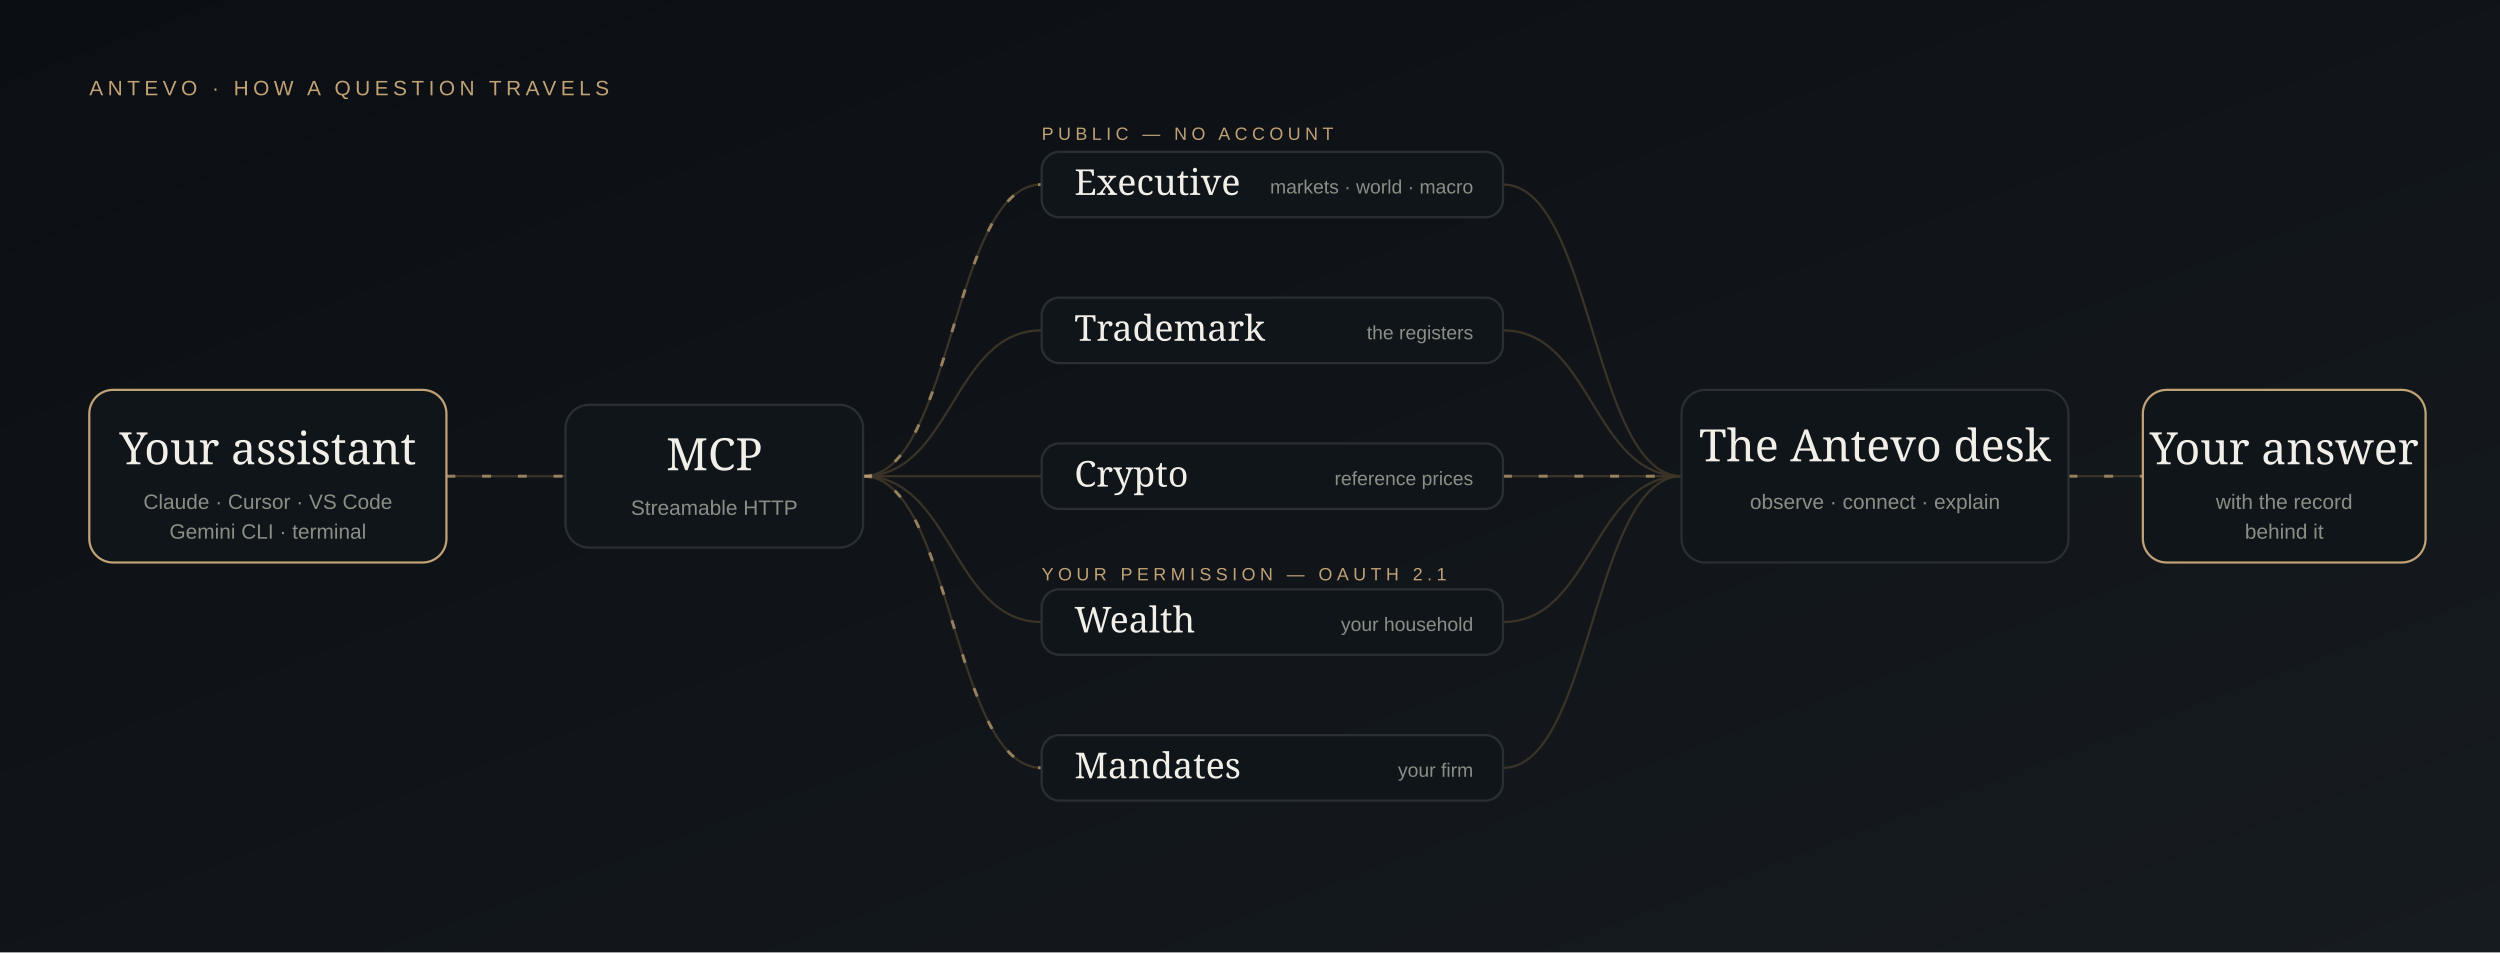
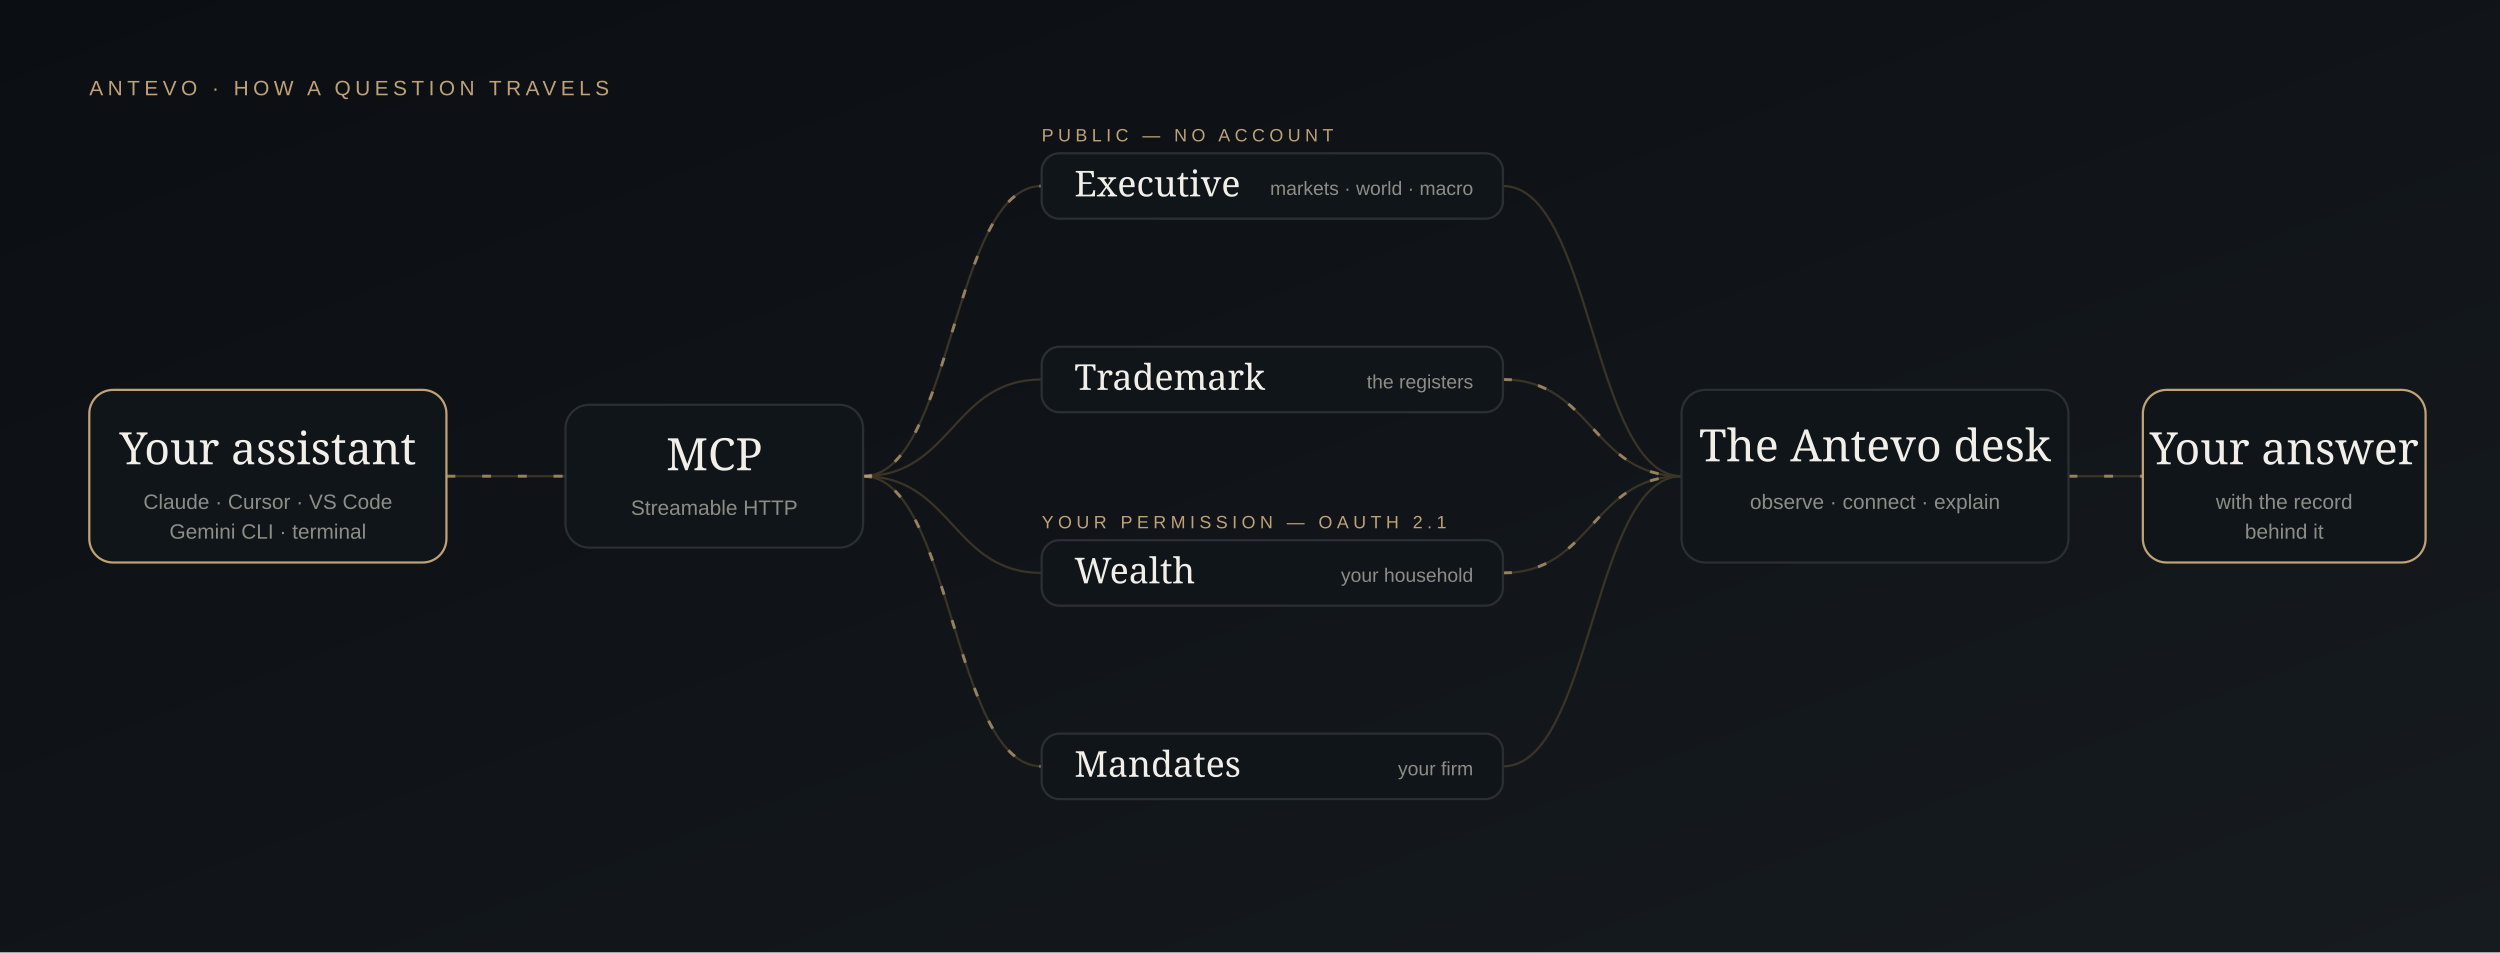
- <svg xmlns="http://www.w3.org/2000/svg" viewBox="0 0 1680 640" width="100%" role="img" aria-label="How a question travels: your assistant speaks MCP to one of five Antevo connections — Executive, Trademark and Crypto are public; Wealth and Mandates need your sign-in — which draw on the Antevo desk and return an answer with the record behind it">
+ <svg xmlns="http://www.w3.org/2000/svg" viewBox="0 0 1680 640" width="100%" role="img" aria-label="How a question travels: your assistant speaks MCP to one of four Antevo connections — Executive and Trademark are public; Wealth and Mandates need your sign-in — which draw on the Antevo desk and return an answer with the record behind it">
  <defs>
    <linearGradient id="bg" x1="0" y1="0" x2="1" y2="1">
      <stop offset="0" stop-color="#0b0e12" />
      <stop offset="1" stop-color="#161b20" />
    </linearGradient>
    <style type="text/css">
      .t { font-family: 'Cormorant Garamond','Iowan Old Style',Georgia,serif; fill:#f2efe9; }
      .s { font-family: 'DM Sans','Helvetica Neue',Arial,sans-serif; fill:#8a8f86; }
      .k { font-family: 'DM Sans','Helvetica Neue',Arial,sans-serif; fill:#c1a276; letter-spacing:3px; }
      .box { fill:#10151a; stroke:#2a2f33; stroke-width:1.5; }
      .gold { fill:#10151a; stroke:#c1a276; stroke-width:1.5; }
      .wire { fill:none; stroke:#3a3326; stroke-width:1.5; }
      .flow { fill:none; stroke:#c1a276; stroke-width:2; stroke-dasharray:6 18; animation: run 2.4s linear infinite; opacity:.7; }
      @keyframes run { to { stroke-dashoffset: -48; } }
    </style>
  </defs>
  <rect width="1680" height="640" fill="url(#bg)" />
  <text x="60" y="64" class="k" font-size="14">ANTEVO · HOW A QUESTION TRAVELS</text>
  <path class="wire" d="M300 320 H380" />
  <path class="flow" d="M300 320 H380" />
  <g>
-     <path class="wire" d="M580 320 C640 320 640 124 700 124" />
-     <path class="wire" d="M580 320 C640 320 640 222 700 222" />
-     <path class="wire" d="M580 320 H700" />
-     <path class="wire" d="M580 320 C640 320 640 418 700 418" />
-     <path class="wire" d="M580 320 C640 320 640 516 700 516" />
-     <path class="flow" d="M580 320 C640 320 640 124 700 124" />
-     <path class="flow" d="M580 320 C640 320 640 516 700 516" />
-     <path class="wire" d="M1010 124 C1070 124 1070 320 1130 320" />
-     <path class="wire" d="M1010 222 C1070 222 1070 320 1130 320" />
-     <path class="wire" d="M1010 320 H1130" />
-     <path class="wire" d="M1010 418 C1070 418 1070 320 1130 320" />
-     <path class="wire" d="M1010 516 C1070 516 1070 320 1130 320" />
-     <path class="flow" d="M1010 320 H1130" />
+     <path class="wire" d="M580 320 C640 320 640 125 700 125" />
+     <path class="wire" d="M580 320 C640 320 640 255 700 255" />
+     <path class="wire" d="M580 320 C640 320 640 385 700 385" />
+     <path class="wire" d="M580 320 C640 320 640 515 700 515" />
+     <path class="flow" d="M580 320 C640 320 640 125 700 125" />
+     <path class="flow" d="M580 320 C640 320 640 515 700 515" />
+     <path class="wire" d="M1010 125 C1070 125 1070 320 1130 320" />
+     <path class="wire" d="M1010 255 C1070 255 1070 320 1130 320" />
+     <path class="wire" d="M1010 385 C1070 385 1070 320 1130 320" />
+     <path class="wire" d="M1010 515 C1070 515 1070 320 1130 320" />
+     <path class="flow" d="M1010 255 C1070 255 1070 320 1130 320" />
+     <path class="flow" d="M1010 385 C1070 385 1070 320 1130 320" />
    <path class="wire" d="M1390 320 H1440" />
    <path class="flow" d="M1390 320 H1440" />
  </g>
  <rect class="gold" x="60" y="262" width="240" height="116" rx="16" />
  <text x="180" y="312" class="t" font-size="30" text-anchor="middle">Your assistant</text>
  <text x="180" y="342" class="s" font-size="14" text-anchor="middle">Claude · Cursor · VS Code</text>
  <text x="180" y="362" class="s" font-size="14" text-anchor="middle">Gemini CLI · terminal</text>
  <rect class="box" x="380" y="272" width="200" height="96" rx="16" />
  <text x="480" y="316" class="t" font-size="30" text-anchor="middle">MCP</text>
  <text x="480" y="346" class="s" font-size="14" text-anchor="middle">Streamable HTTP</text>
-   <text x="700" y="94" class="k" font-size="12">PUBLIC — NO ACCOUNT</text>
-   <rect class="box" x="700" y="102" width="310" height="44" rx="12" />
-   <text x="722" y="131" class="t" font-size="24">Executive</text>
-   <text x="990" y="130" class="s" font-size="13" text-anchor="end">markets · world · macro</text>
-   <rect class="box" x="700" y="200" width="310" height="44" rx="12" />
-   <text x="722" y="229" class="t" font-size="24">Trademark</text>
-   <text x="990" y="228" class="s" font-size="13" text-anchor="end">the registers</text>
-   <rect class="box" x="700" y="298" width="310" height="44" rx="12" />
-   <text x="722" y="327" class="t" font-size="24">Crypto</text>
-   <text x="990" y="326" class="s" font-size="13" text-anchor="end">reference prices</text>
-   <text x="700" y="390" class="k" font-size="12">YOUR PERMISSION — OAUTH 2.1</text>
-   <rect class="box" x="700" y="396" width="310" height="44" rx="12" />
-   <text x="722" y="425" class="t" font-size="24">Wealth</text>
-   <text x="990" y="424" class="s" font-size="13" text-anchor="end">your household</text>
-   <rect class="box" x="700" y="494" width="310" height="44" rx="12" />
-   <text x="722" y="523" class="t" font-size="24">Mandates</text>
-   <text x="990" y="522" class="s" font-size="13" text-anchor="end">your firm</text>
+   <text x="700" y="95" class="k" font-size="12">PUBLIC — NO ACCOUNT</text>
+   <rect class="box" x="700" y="103" width="310" height="44" rx="12" />
+   <text x="722" y="132" class="t" font-size="24">Executive</text>
+   <text x="990" y="131" class="s" font-size="13" text-anchor="end">markets · world · macro</text>
+   <rect class="box" x="700" y="233" width="310" height="44" rx="12" />
+   <text x="722" y="262" class="t" font-size="24">Trademark</text>
+   <text x="990" y="261" class="s" font-size="13" text-anchor="end">the registers</text>
+   <text x="700" y="355" class="k" font-size="12">YOUR PERMISSION — OAUTH 2.1</text>
+   <rect class="box" x="700" y="363" width="310" height="44" rx="12" />
+   <text x="722" y="392" class="t" font-size="24">Wealth</text>
+   <text x="990" y="391" class="s" font-size="13" text-anchor="end">your household</text>
+   <rect class="box" x="700" y="493" width="310" height="44" rx="12" />
+   <text x="722" y="522" class="t" font-size="24">Mandates</text>
+   <text x="990" y="521" class="s" font-size="13" text-anchor="end">your firm</text>
  <rect class="box" x="1130" y="262" width="260" height="116" rx="16" />
  <text x="1260" y="310" class="t" font-size="30" text-anchor="middle">The Antevo desk</text>
  <text x="1260" y="342" class="s" font-size="14" text-anchor="middle">observe · connect · explain</text>
  <rect class="gold" x="1440" y="262" width="190" height="116" rx="16" />
  <text x="1535" y="312" class="t" font-size="30" text-anchor="middle">Your answer</text>
  <text x="1535" y="342" class="s" font-size="14" text-anchor="middle">with the record</text>
  <text x="1535" y="362" class="s" font-size="14" text-anchor="middle">behind it</text>
</svg>
